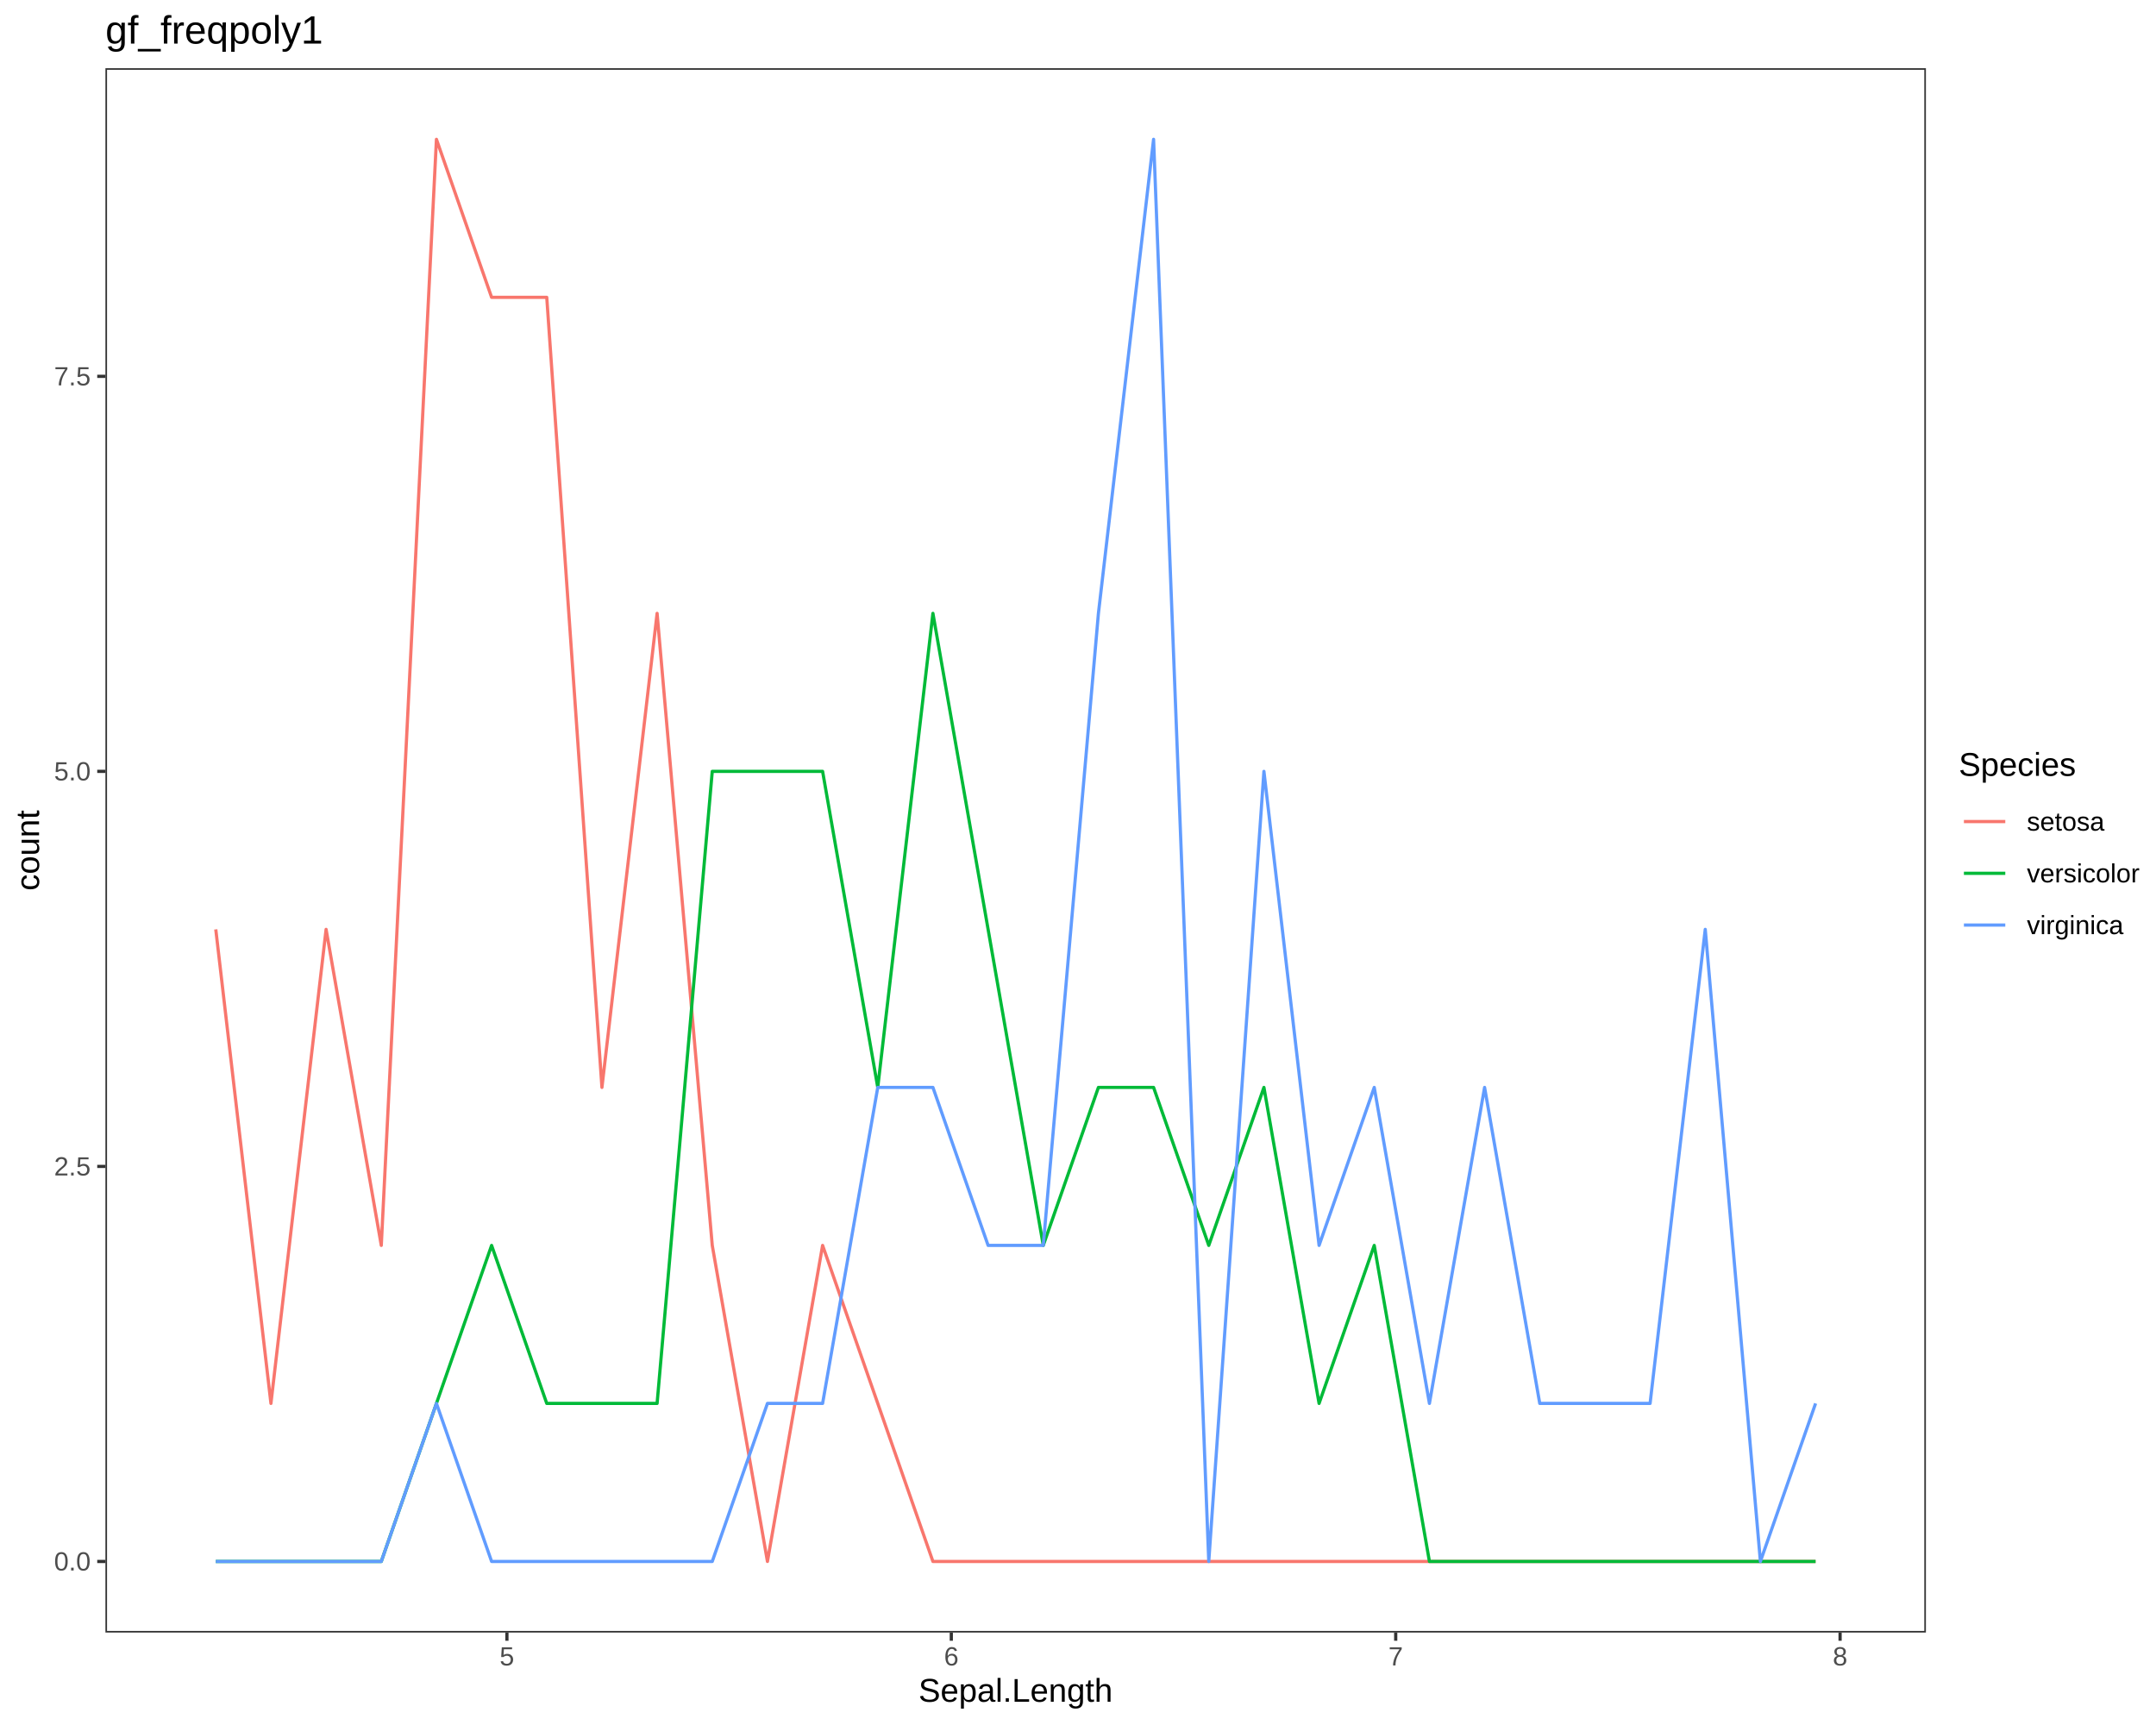
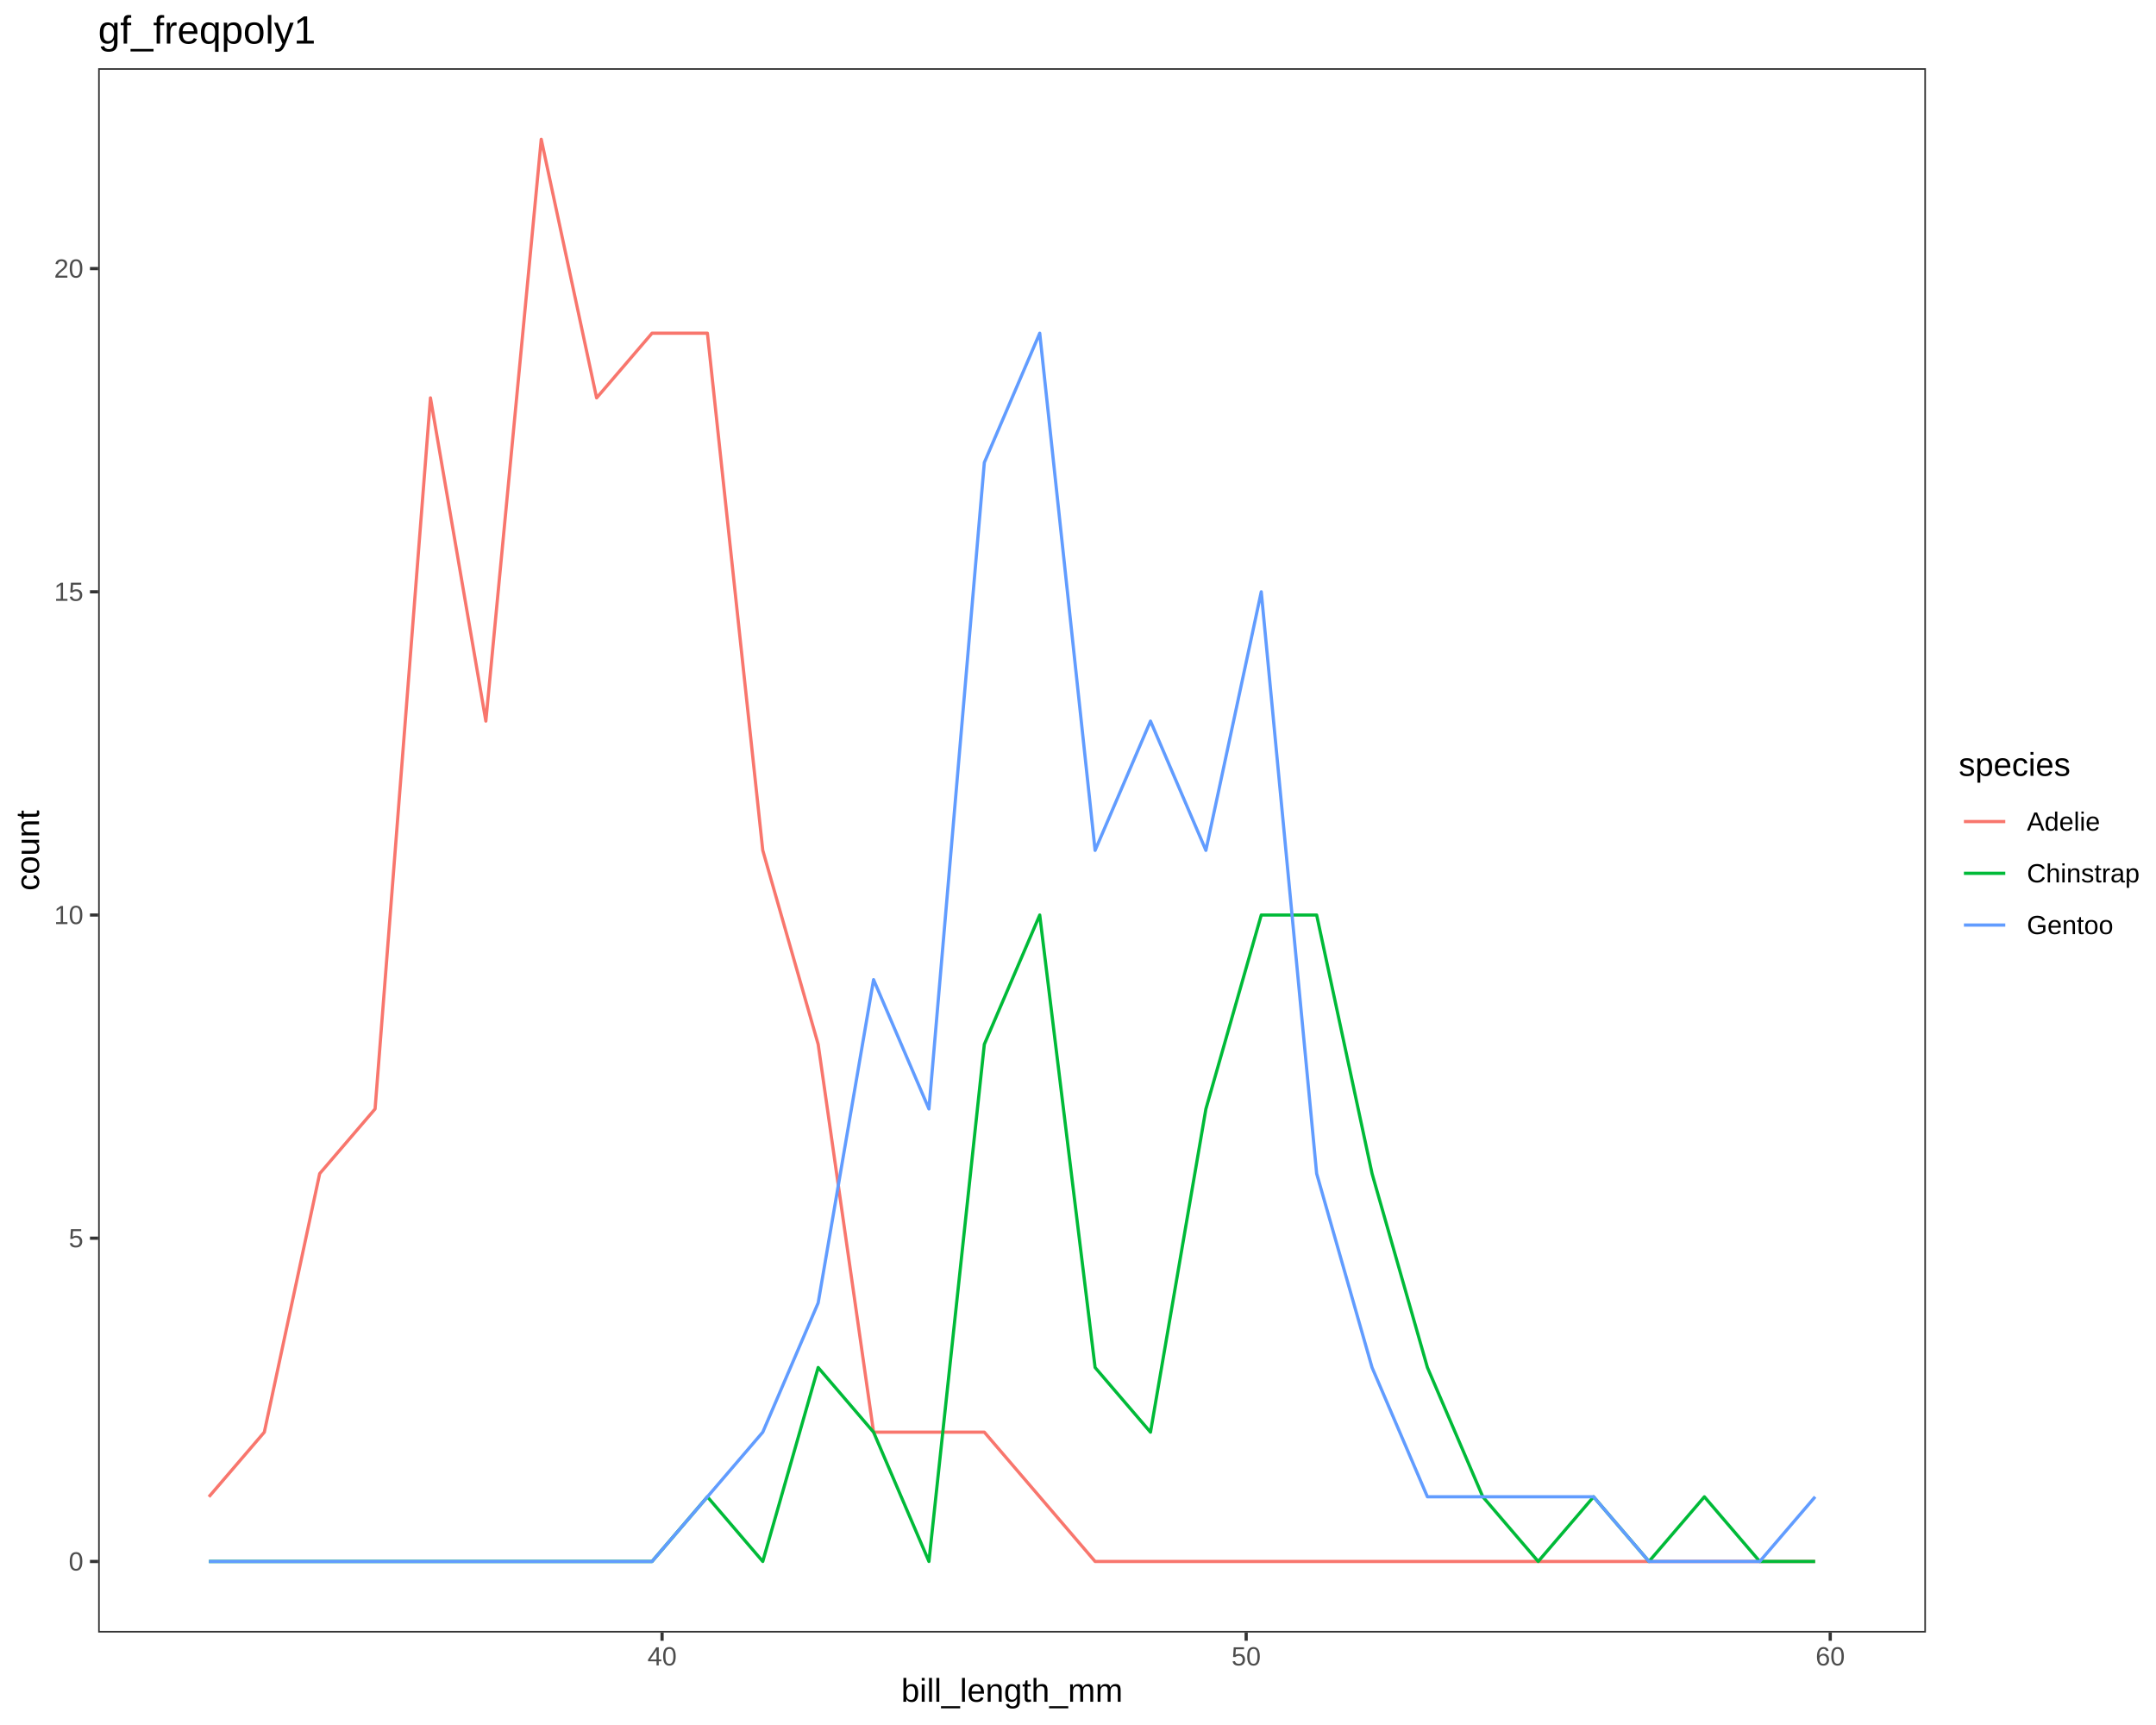
<svg xmlns="http://www.w3.org/2000/svg" viewBox="0 0 720.00 576.00">
  <defs>
    <style type="text/css">
    line, polyline, polygon, path, rect, circle {
      fill: none;
      stroke: #000000;
      stroke-linecap: round;
      stroke-linejoin: round;
      stroke-miterlimit: 10.00;
    }
  </style>
  </defs>
  <rect width="100%" height="100%" style="stroke: none; fill: #FFFFFF;" />
  <rect x="0.00" y="0.00" width="720.00" height="576.00" style="stroke-width: 1.07; stroke: #FFFFFF; fill: #FFFFFF;" />
  <defs>
-     <clipPath id="cpMzUuMjF8NjQzLjE2fDU0NS4xM3wyMi43Nw==">
-       <rect x="35.21" y="22.77" width="607.95" height="522.36" />
+     <clipPath id="cpMzIuNzh8NjQzLjE2fDU0NS4xM3wyMi43Nw==">
+       <rect x="32.78" y="22.77" width="610.39" height="522.36" />
    </clipPath>
  </defs>
-   <rect x="35.21" y="22.77" width="607.95" height="522.36" style="stroke-width: 1.07; stroke: none; fill: #FFFFFF;" clip-path="url(#cpMzUuMjF8NjQzLjE2fDU0NS4xM3wyMi43Nw==)" />
-   <polyline points="72.06,310.33 90.48,468.62 108.90,310.33 127.33,415.86 145.75,46.52 164.17,99.28 182.59,99.28 201.02,363.10 219.44,204.81 237.86,415.86 256.29,521.39 274.71,415.86 293.13,468.62 311.55,521.39 329.98,521.39 348.40,521.39 366.82,521.39 385.24,521.39 403.67,521.39 422.09,521.39 440.51,521.39 458.93,521.39 477.36,521.39 495.78,521.39 514.20,521.39 532.63,521.39 551.05,521.39 569.47,521.39 587.89,521.39 606.32,521.39 " style="stroke-width: 1.07; stroke: #F8766D; stroke-linecap: butt;" clip-path="url(#cpMzUuMjF8NjQzLjE2fDU0NS4xM3wyMi43Nw==)" />
-   <polyline points="72.06,521.39 90.48,521.39 108.90,521.39 127.33,521.39 145.75,468.62 164.17,415.86 182.59,468.62 201.02,468.62 219.44,468.62 237.86,257.57 256.29,257.57 274.71,257.57 293.13,363.10 311.55,204.81 329.98,310.33 348.40,415.86 366.82,363.10 385.24,363.10 403.67,415.86 422.09,363.10 440.51,468.62 458.93,415.86 477.36,521.39 495.78,521.39 514.20,521.39 532.63,521.39 551.05,521.39 569.47,521.39 587.89,521.39 606.32,521.39 " style="stroke-width: 1.07; stroke: #00BA38; stroke-linecap: butt;" clip-path="url(#cpMzUuMjF8NjQzLjE2fDU0NS4xM3wyMi43Nw==)" />
-   <polyline points="72.06,521.39 90.48,521.39 108.90,521.39 127.33,521.39 145.75,468.62 164.17,521.39 182.59,521.39 201.02,521.39 219.44,521.39 237.86,521.39 256.29,468.62 274.71,468.62 293.13,363.10 311.55,363.10 329.98,415.86 348.40,415.86 366.82,204.81 385.24,46.52 403.67,521.39 422.09,257.57 440.51,415.86 458.93,363.10 477.36,468.62 495.78,363.10 514.20,468.62 532.63,468.62 551.05,468.62 569.47,310.33 587.89,521.39 606.32,468.62 " style="stroke-width: 1.07; stroke: #619CFF; stroke-linecap: butt;" clip-path="url(#cpMzUuMjF8NjQzLjE2fDU0NS4xM3wyMi43Nw==)" />
-   <rect x="35.21" y="22.77" width="607.95" height="522.36" style="stroke-width: 1.07; stroke: #333333;" clip-path="url(#cpMzUuMjF8NjQzLjE2fDU0NS4xM3wyMi43Nw==)" />
+   <rect x="32.78" y="22.77" width="610.39" height="522.36" style="stroke-width: 1.07; stroke: none; fill: #FFFFFF;" clip-path="url(#cpMzIuNzh8NjQzLjE2fDU0NS4xM3wyMi43Nw==)" />
+   <polyline points="69.77,499.80 88.27,478.22 106.76,391.88 125.26,370.29 143.75,132.86 162.25,240.78 180.75,46.52 199.24,132.86 217.74,111.27 236.24,111.27 254.73,283.95 273.23,348.71 291.73,478.22 310.22,478.22 328.72,478.22 347.22,499.80 365.71,521.39 384.21,521.39 402.71,521.39 421.20,521.39 439.70,521.39 458.20,521.39 476.69,521.39 495.19,521.39 513.69,521.39 532.18,521.39 550.68,521.39 569.18,521.39 587.67,521.39 606.17,521.39 " style="stroke-width: 1.07; stroke: #F8766D; stroke-linecap: butt;" clip-path="url(#cpMzIuNzh8NjQzLjE2fDU0NS4xM3wyMi43Nw==)" />
+   <polyline points="69.77,521.39 88.27,521.39 106.76,521.39 125.26,521.39 143.75,521.39 162.25,521.39 180.75,521.39 199.24,521.39 217.74,521.39 236.24,499.80 254.73,521.39 273.23,456.63 291.73,478.22 310.22,521.39 328.72,348.71 347.22,305.54 365.71,456.63 384.21,478.22 402.71,370.29 421.20,305.54 439.70,305.54 458.20,391.88 476.69,456.63 495.19,499.80 513.69,521.39 532.18,499.80 550.68,521.39 569.18,499.80 587.67,521.39 606.17,521.39 " style="stroke-width: 1.07; stroke: #00BA38; stroke-linecap: butt;" clip-path="url(#cpMzIuNzh8NjQzLjE2fDU0NS4xM3wyMi43Nw==)" />
+   <polyline points="69.77,521.39 88.27,521.39 106.76,521.39 125.26,521.39 143.75,521.39 162.25,521.39 180.75,521.39 199.24,521.39 217.74,521.39 236.24,499.80 254.73,478.22 273.23,435.05 291.73,327.12 310.22,370.29 328.72,154.44 347.22,111.27 365.71,283.95 384.21,240.78 402.71,283.95 421.20,197.61 439.70,391.88 458.20,456.63 476.69,499.80 495.19,499.80 513.69,499.80 532.18,499.80 550.68,521.39 569.18,521.39 587.67,521.39 606.17,499.80 " style="stroke-width: 1.07; stroke: #619CFF; stroke-linecap: butt;" clip-path="url(#cpMzIuNzh8NjQzLjE2fDU0NS4xM3wyMi43Nw==)" />
+   <rect x="32.78" y="22.77" width="610.39" height="522.36" style="stroke-width: 1.07; stroke: #333333;" clip-path="url(#cpMzIuNzh8NjQzLjE2fDU0NS4xM3wyMi43Nw==)" />
  <defs>
    <clipPath id="cpMC4wMHw3MjAuMDB8NTc2LjAwfDAuMDA=">
      <rect x="0.00" y="0.00" width="720.00" height="576.00" />
    </clipPath>
  </defs>
  <g clip-path="url(#cpMC4wMHw3MjAuMDB8NTc2LjAwfDAuMDA=)">
-     <text x="18.06" y="524.41" style="font-size: 8.80px; fill: #4D4D4D; font-family: Liberation Sans;" textLength="12.22px" lengthAdjust="spacingAndGlyphs">0.0</text>
+     <text x="22.95" y="524.41" style="font-size: 8.80px; fill: #4D4D4D; font-family: Liberation Sans;" textLength="4.89px" lengthAdjust="spacingAndGlyphs">0</text>
  </g>
  <g clip-path="url(#cpMC4wMHw3MjAuMDB8NTc2LjAwfDAuMDA=)">
-     <text x="18.06" y="392.50" style="font-size: 8.80px; fill: #4D4D4D; font-family: Liberation Sans;" textLength="12.22px" lengthAdjust="spacingAndGlyphs">2.5</text>
+     <text x="22.95" y="416.48" style="font-size: 8.80px; fill: #4D4D4D; font-family: Liberation Sans;" textLength="4.89px" lengthAdjust="spacingAndGlyphs">5</text>
  </g>
  <g clip-path="url(#cpMC4wMHw3MjAuMDB8NTc2LjAwfDAuMDA=)">
-     <text x="18.06" y="260.59" style="font-size: 8.80px; fill: #4D4D4D; font-family: Liberation Sans;" textLength="12.22px" lengthAdjust="spacingAndGlyphs">5.0</text>
+     <text x="18.06" y="308.56" style="font-size: 8.80px; fill: #4D4D4D; font-family: Liberation Sans;" textLength="9.78px" lengthAdjust="spacingAndGlyphs">10</text>
  </g>
  <g clip-path="url(#cpMC4wMHw3MjAuMDB8NTc2LjAwfDAuMDA=)">
-     <text x="18.06" y="128.68" style="font-size: 8.80px; fill: #4D4D4D; font-family: Liberation Sans;" textLength="12.22px" lengthAdjust="spacingAndGlyphs">7.5</text>
-   </g>
-   <polyline points="32.47,521.39 35.21,521.39 " style="stroke-width: 1.07; stroke: #333333; stroke-linecap: butt;" clip-path="url(#cpMC4wMHw3MjAuMDB8NTc2LjAwfDAuMDA=)" />
-   <polyline points="32.47,389.48 35.21,389.48 " style="stroke-width: 1.07; stroke: #333333; stroke-linecap: butt;" clip-path="url(#cpMC4wMHw3MjAuMDB8NTc2LjAwfDAuMDA=)" />
-   <polyline points="32.47,257.57 35.21,257.57 " style="stroke-width: 1.07; stroke: #333333; stroke-linecap: butt;" clip-path="url(#cpMC4wMHw3MjAuMDB8NTc2LjAwfDAuMDA=)" />
-   <polyline points="32.47,125.66 35.21,125.66 " style="stroke-width: 1.07; stroke: #333333; stroke-linecap: butt;" clip-path="url(#cpMC4wMHw3MjAuMDB8NTc2LjAwfDAuMDA=)" />
-   <polyline points="169.29,547.87 169.29,545.13 " style="stroke-width: 1.07; stroke: #333333; stroke-linecap: butt;" clip-path="url(#cpMC4wMHw3MjAuMDB8NTc2LjAwfDAuMDA=)" />
-   <polyline points="317.69,547.87 317.69,545.13 " style="stroke-width: 1.07; stroke: #333333; stroke-linecap: butt;" clip-path="url(#cpMC4wMHw3MjAuMDB8NTc2LjAwfDAuMDA=)" />
-   <polyline points="466.10,547.87 466.10,545.13 " style="stroke-width: 1.07; stroke: #333333; stroke-linecap: butt;" clip-path="url(#cpMC4wMHw3MjAuMDB8NTc2LjAwfDAuMDA=)" />
-   <polyline points="614.50,547.87 614.50,545.13 " style="stroke-width: 1.07; stroke: #333333; stroke-linecap: butt;" clip-path="url(#cpMC4wMHw3MjAuMDB8NTc2LjAwfDAuMDA=)" />
-   <g clip-path="url(#cpMC4wMHw3MjAuMDB8NTc2LjAwfDAuMDA=)">
-     <text x="166.84" y="556.11" style="font-size: 8.80px; fill: #4D4D4D; font-family: Liberation Sans;" textLength="4.89px" lengthAdjust="spacingAndGlyphs">5</text>
+     <text x="18.06" y="200.63" style="font-size: 8.80px; fill: #4D4D4D; font-family: Liberation Sans;" textLength="9.78px" lengthAdjust="spacingAndGlyphs">15</text>
  </g>
  <g clip-path="url(#cpMC4wMHw3MjAuMDB8NTc2LjAwfDAuMDA=)">
-     <text x="315.25" y="556.11" style="font-size: 8.80px; fill: #4D4D4D; font-family: Liberation Sans;" textLength="4.89px" lengthAdjust="spacingAndGlyphs">6</text>
+     <text x="18.06" y="92.71" style="font-size: 8.80px; fill: #4D4D4D; font-family: Liberation Sans;" textLength="9.78px" lengthAdjust="spacingAndGlyphs">20</text>
+   </g>
+   <polyline points="30.04,521.39 32.78,521.39 " style="stroke-width: 1.07; stroke: #333333; stroke-linecap: butt;" clip-path="url(#cpMC4wMHw3MjAuMDB8NTc2LjAwfDAuMDA=)" />
+   <polyline points="30.04,413.46 32.78,413.46 " style="stroke-width: 1.07; stroke: #333333; stroke-linecap: butt;" clip-path="url(#cpMC4wMHw3MjAuMDB8NTc2LjAwfDAuMDA=)" />
+   <polyline points="30.04,305.54 32.78,305.54 " style="stroke-width: 1.07; stroke: #333333; stroke-linecap: butt;" clip-path="url(#cpMC4wMHw3MjAuMDB8NTc2LjAwfDAuMDA=)" />
+   <polyline points="30.04,197.61 32.78,197.61 " style="stroke-width: 1.07; stroke: #333333; stroke-linecap: butt;" clip-path="url(#cpMC4wMHw3MjAuMDB8NTc2LjAwfDAuMDA=)" />
+   <polyline points="30.04,89.69 32.78,89.69 " style="stroke-width: 1.07; stroke: #333333; stroke-linecap: butt;" clip-path="url(#cpMC4wMHw3MjAuMDB8NTc2LjAwfDAuMDA=)" />
+   <polyline points="221.10,547.87 221.10,545.13 " style="stroke-width: 1.07; stroke: #333333; stroke-linecap: butt;" clip-path="url(#cpMC4wMHw3MjAuMDB8NTc2LjAwfDAuMDA=)" />
+   <polyline points="416.16,547.87 416.16,545.13 " style="stroke-width: 1.07; stroke: #333333; stroke-linecap: butt;" clip-path="url(#cpMC4wMHw3MjAuMDB8NTc2LjAwfDAuMDA=)" />
+   <polyline points="611.21,547.87 611.21,545.13 " style="stroke-width: 1.07; stroke: #333333; stroke-linecap: butt;" clip-path="url(#cpMC4wMHw3MjAuMDB8NTc2LjAwfDAuMDA=)" />
+   <g clip-path="url(#cpMC4wMHw3MjAuMDB8NTc2LjAwfDAuMDA=)">
+     <text x="216.21" y="556.11" style="font-size: 8.80px; fill: #4D4D4D; font-family: Liberation Sans;" textLength="9.78px" lengthAdjust="spacingAndGlyphs">40</text>
  </g>
  <g clip-path="url(#cpMC4wMHw3MjAuMDB8NTc2LjAwfDAuMDA=)">
-     <text x="463.65" y="556.11" style="font-size: 8.80px; fill: #4D4D4D; font-family: Liberation Sans;" textLength="4.89px" lengthAdjust="spacingAndGlyphs">7</text>
+     <text x="411.27" y="556.11" style="font-size: 8.80px; fill: #4D4D4D; font-family: Liberation Sans;" textLength="9.78px" lengthAdjust="spacingAndGlyphs">50</text>
  </g>
  <g clip-path="url(#cpMC4wMHw3MjAuMDB8NTc2LjAwfDAuMDA=)">
-     <text x="612.06" y="556.11" style="font-size: 8.80px; fill: #4D4D4D; font-family: Liberation Sans;" textLength="4.89px" lengthAdjust="spacingAndGlyphs">8</text>
+     <text x="606.32" y="556.11" style="font-size: 8.80px; fill: #4D4D4D; font-family: Liberation Sans;" textLength="9.78px" lengthAdjust="spacingAndGlyphs">60</text>
  </g>
  <g clip-path="url(#cpMC4wMHw3MjAuMDB8NTc2LjAwfDAuMDA=)">
-     <text x="306.73" y="568.24" style="font-size: 11.00px; font-family: Liberation Sans;" textLength="64.91px" lengthAdjust="spacingAndGlyphs">Sepal.Length</text>
+     <text x="300.97" y="568.24" style="font-size: 11.00px; font-family: Liberation Sans;" textLength="74.00px" lengthAdjust="spacingAndGlyphs">bill_length_mm</text>
  </g>
  <g clip-path="url(#cpMC4wMHw3MjAuMDB8NTc2LjAwfDAuMDA=)">
    <text transform="translate(13.04,297.42) rotate(-90)" style="font-size: 11.00px; font-family: Liberation Sans;" textLength="26.94px" lengthAdjust="spacingAndGlyphs">count</text>
  </g>
  <rect x="654.12" y="250.37" width="60.40" height="67.16" style="stroke-width: 1.07; stroke: none; fill: #FFFFFF;" clip-path="url(#cpMC4wMHw3MjAuMDB8NTc2LjAwfDAuMDA=)" />
  <g clip-path="url(#cpMC4wMHw3MjAuMDB8NTc2LjAwfDAuMDA=)">
-     <text x="654.12" y="259.07" style="font-size: 11.00px; font-family: Liberation Sans;" textLength="39.16px" lengthAdjust="spacingAndGlyphs">Species</text>
+     <text x="654.12" y="259.07" style="font-size: 11.00px; font-family: Liberation Sans;" textLength="37.31px" lengthAdjust="spacingAndGlyphs">species</text>
  </g>
  <rect x="654.12" y="265.69" width="17.28" height="17.28" style="stroke-width: 1.07; stroke: none; fill: #FFFFFF;" clip-path="url(#cpMC4wMHw3MjAuMDB8NTc2LjAwfDAuMDA=)" />
  <line x1="655.85" y1="274.33" x2="669.67" y2="274.33" style="stroke-width: 1.07; stroke: #F8766D; stroke-linecap: butt;" clip-path="url(#cpMC4wMHw3MjAuMDB8NTc2LjAwfDAuMDA=)" />
  <rect x="654.12" y="282.97" width="17.28" height="17.28" style="stroke-width: 1.07; stroke: none; fill: #FFFFFF;" clip-path="url(#cpMC4wMHw3MjAuMDB8NTc2LjAwfDAuMDA=)" />
  <line x1="655.85" y1="291.61" x2="669.67" y2="291.61" style="stroke-width: 1.07; stroke: #00BA38; stroke-linecap: butt;" clip-path="url(#cpMC4wMHw3MjAuMDB8NTc2LjAwfDAuMDA=)" />
  <rect x="654.12" y="300.25" width="17.28" height="17.28" style="stroke-width: 1.07; stroke: none; fill: #FFFFFF;" clip-path="url(#cpMC4wMHw3MjAuMDB8NTc2LjAwfDAuMDA=)" />
  <line x1="655.85" y1="308.89" x2="669.67" y2="308.89" style="stroke-width: 1.07; stroke: #619CFF; stroke-linecap: butt;" clip-path="url(#cpMC4wMHw3MjAuMDB8NTc2LjAwfDAuMDA=)" />
  <g clip-path="url(#cpMC4wMHw3MjAuMDB8NTc2LjAwfDAuMDA=)">
-     <text x="676.88" y="277.36" style="font-size: 8.80px; font-family: Liberation Sans;" textLength="25.92px" lengthAdjust="spacingAndGlyphs">setosa</text>
+     <text x="676.88" y="277.36" style="font-size: 8.80px; font-family: Liberation Sans;" textLength="24.45px" lengthAdjust="spacingAndGlyphs">Adelie</text>
  </g>
  <g clip-path="url(#cpMC4wMHw3MjAuMDB8NTc2LjAwfDAuMDA=)">
-     <text x="676.88" y="294.64" style="font-size: 8.80px; font-family: Liberation Sans;" textLength="37.64px" lengthAdjust="spacingAndGlyphs">versicolor</text>
+     <text x="676.88" y="294.64" style="font-size: 8.80px; font-family: Liberation Sans;" textLength="37.64px" lengthAdjust="spacingAndGlyphs">Chinstrap</text>
  </g>
  <g clip-path="url(#cpMC4wMHw3MjAuMDB8NTc2LjAwfDAuMDA=)">
-     <text x="676.88" y="311.92" style="font-size: 8.80px; font-family: Liberation Sans;" textLength="32.27px" lengthAdjust="spacingAndGlyphs">virginica</text>
+     <text x="676.88" y="311.92" style="font-size: 8.80px; font-family: Liberation Sans;" textLength="28.84px" lengthAdjust="spacingAndGlyphs">Gentoo</text>
  </g>
  <g clip-path="url(#cpMC4wMHw3MjAuMDB8NTc2LjAwfDAuMDA=)">
-     <text x="35.21" y="14.56" style="font-size: 13.20px; font-family: Liberation Sans;" textLength="72.53px" lengthAdjust="spacingAndGlyphs">gf_freqpoly1</text>
+     <text x="32.78" y="14.56" style="font-size: 13.20px; font-family: Liberation Sans;" textLength="72.53px" lengthAdjust="spacingAndGlyphs">gf_freqpoly1</text>
  </g>
</svg>
